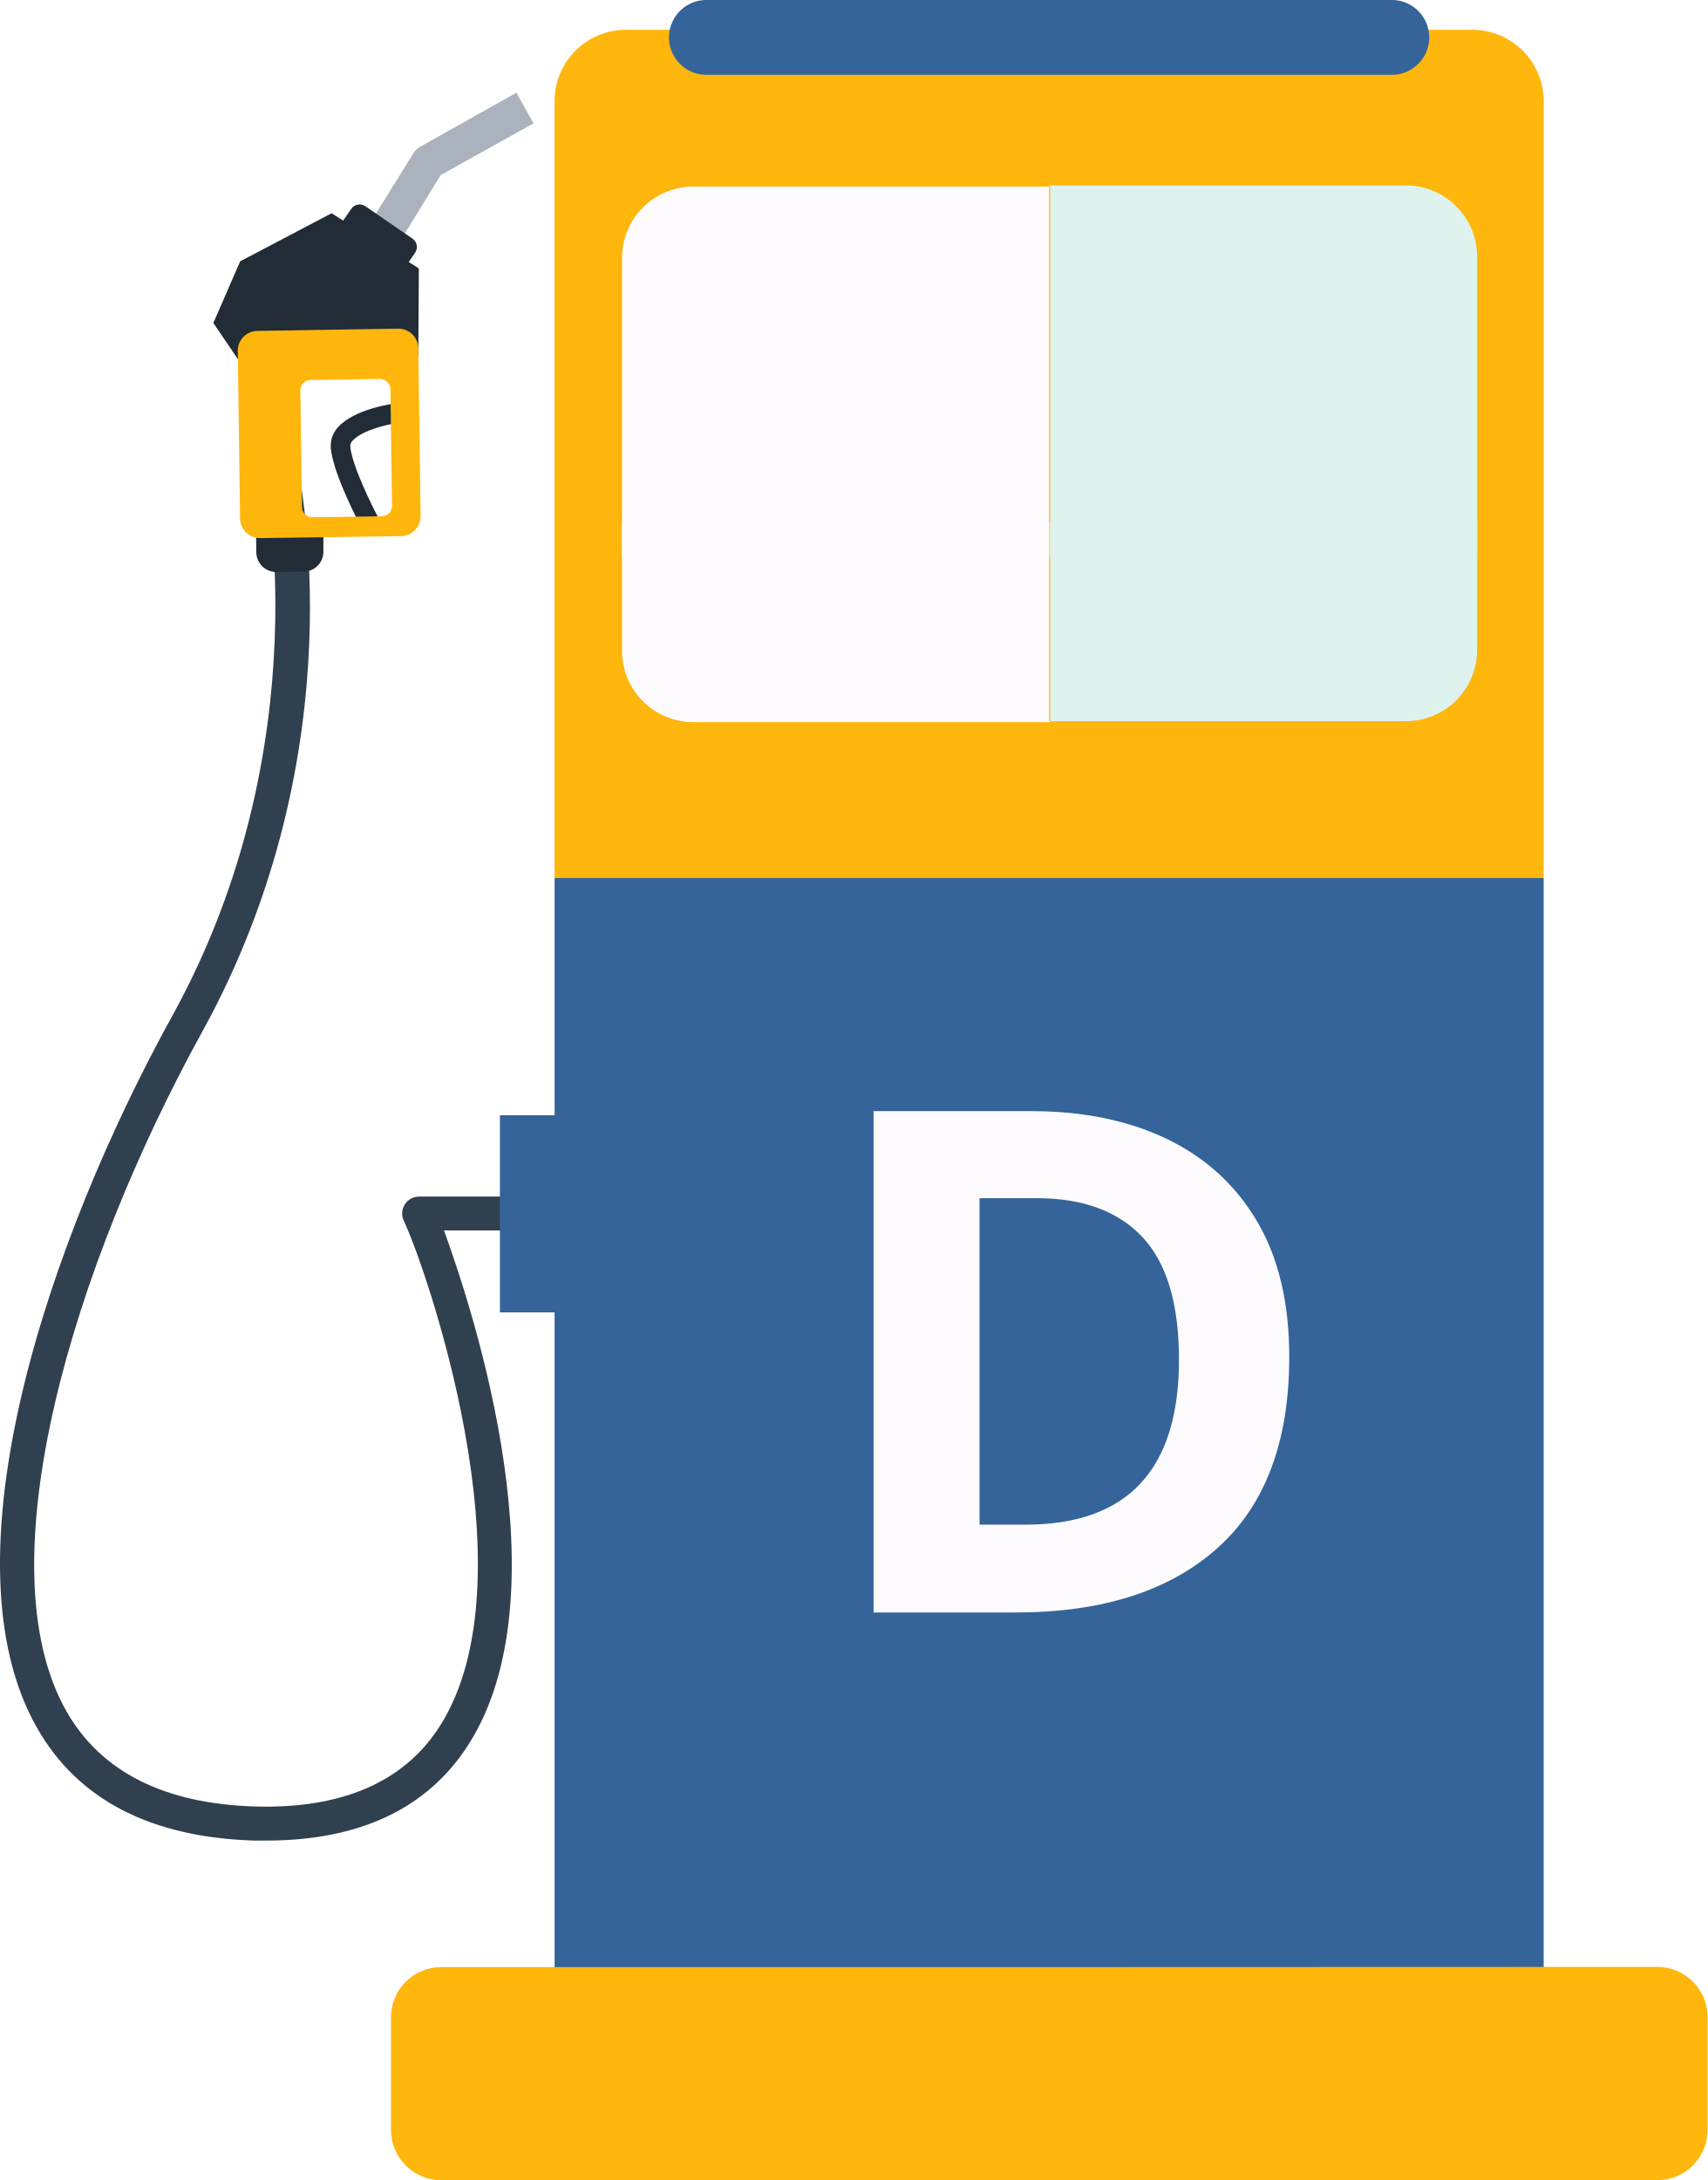
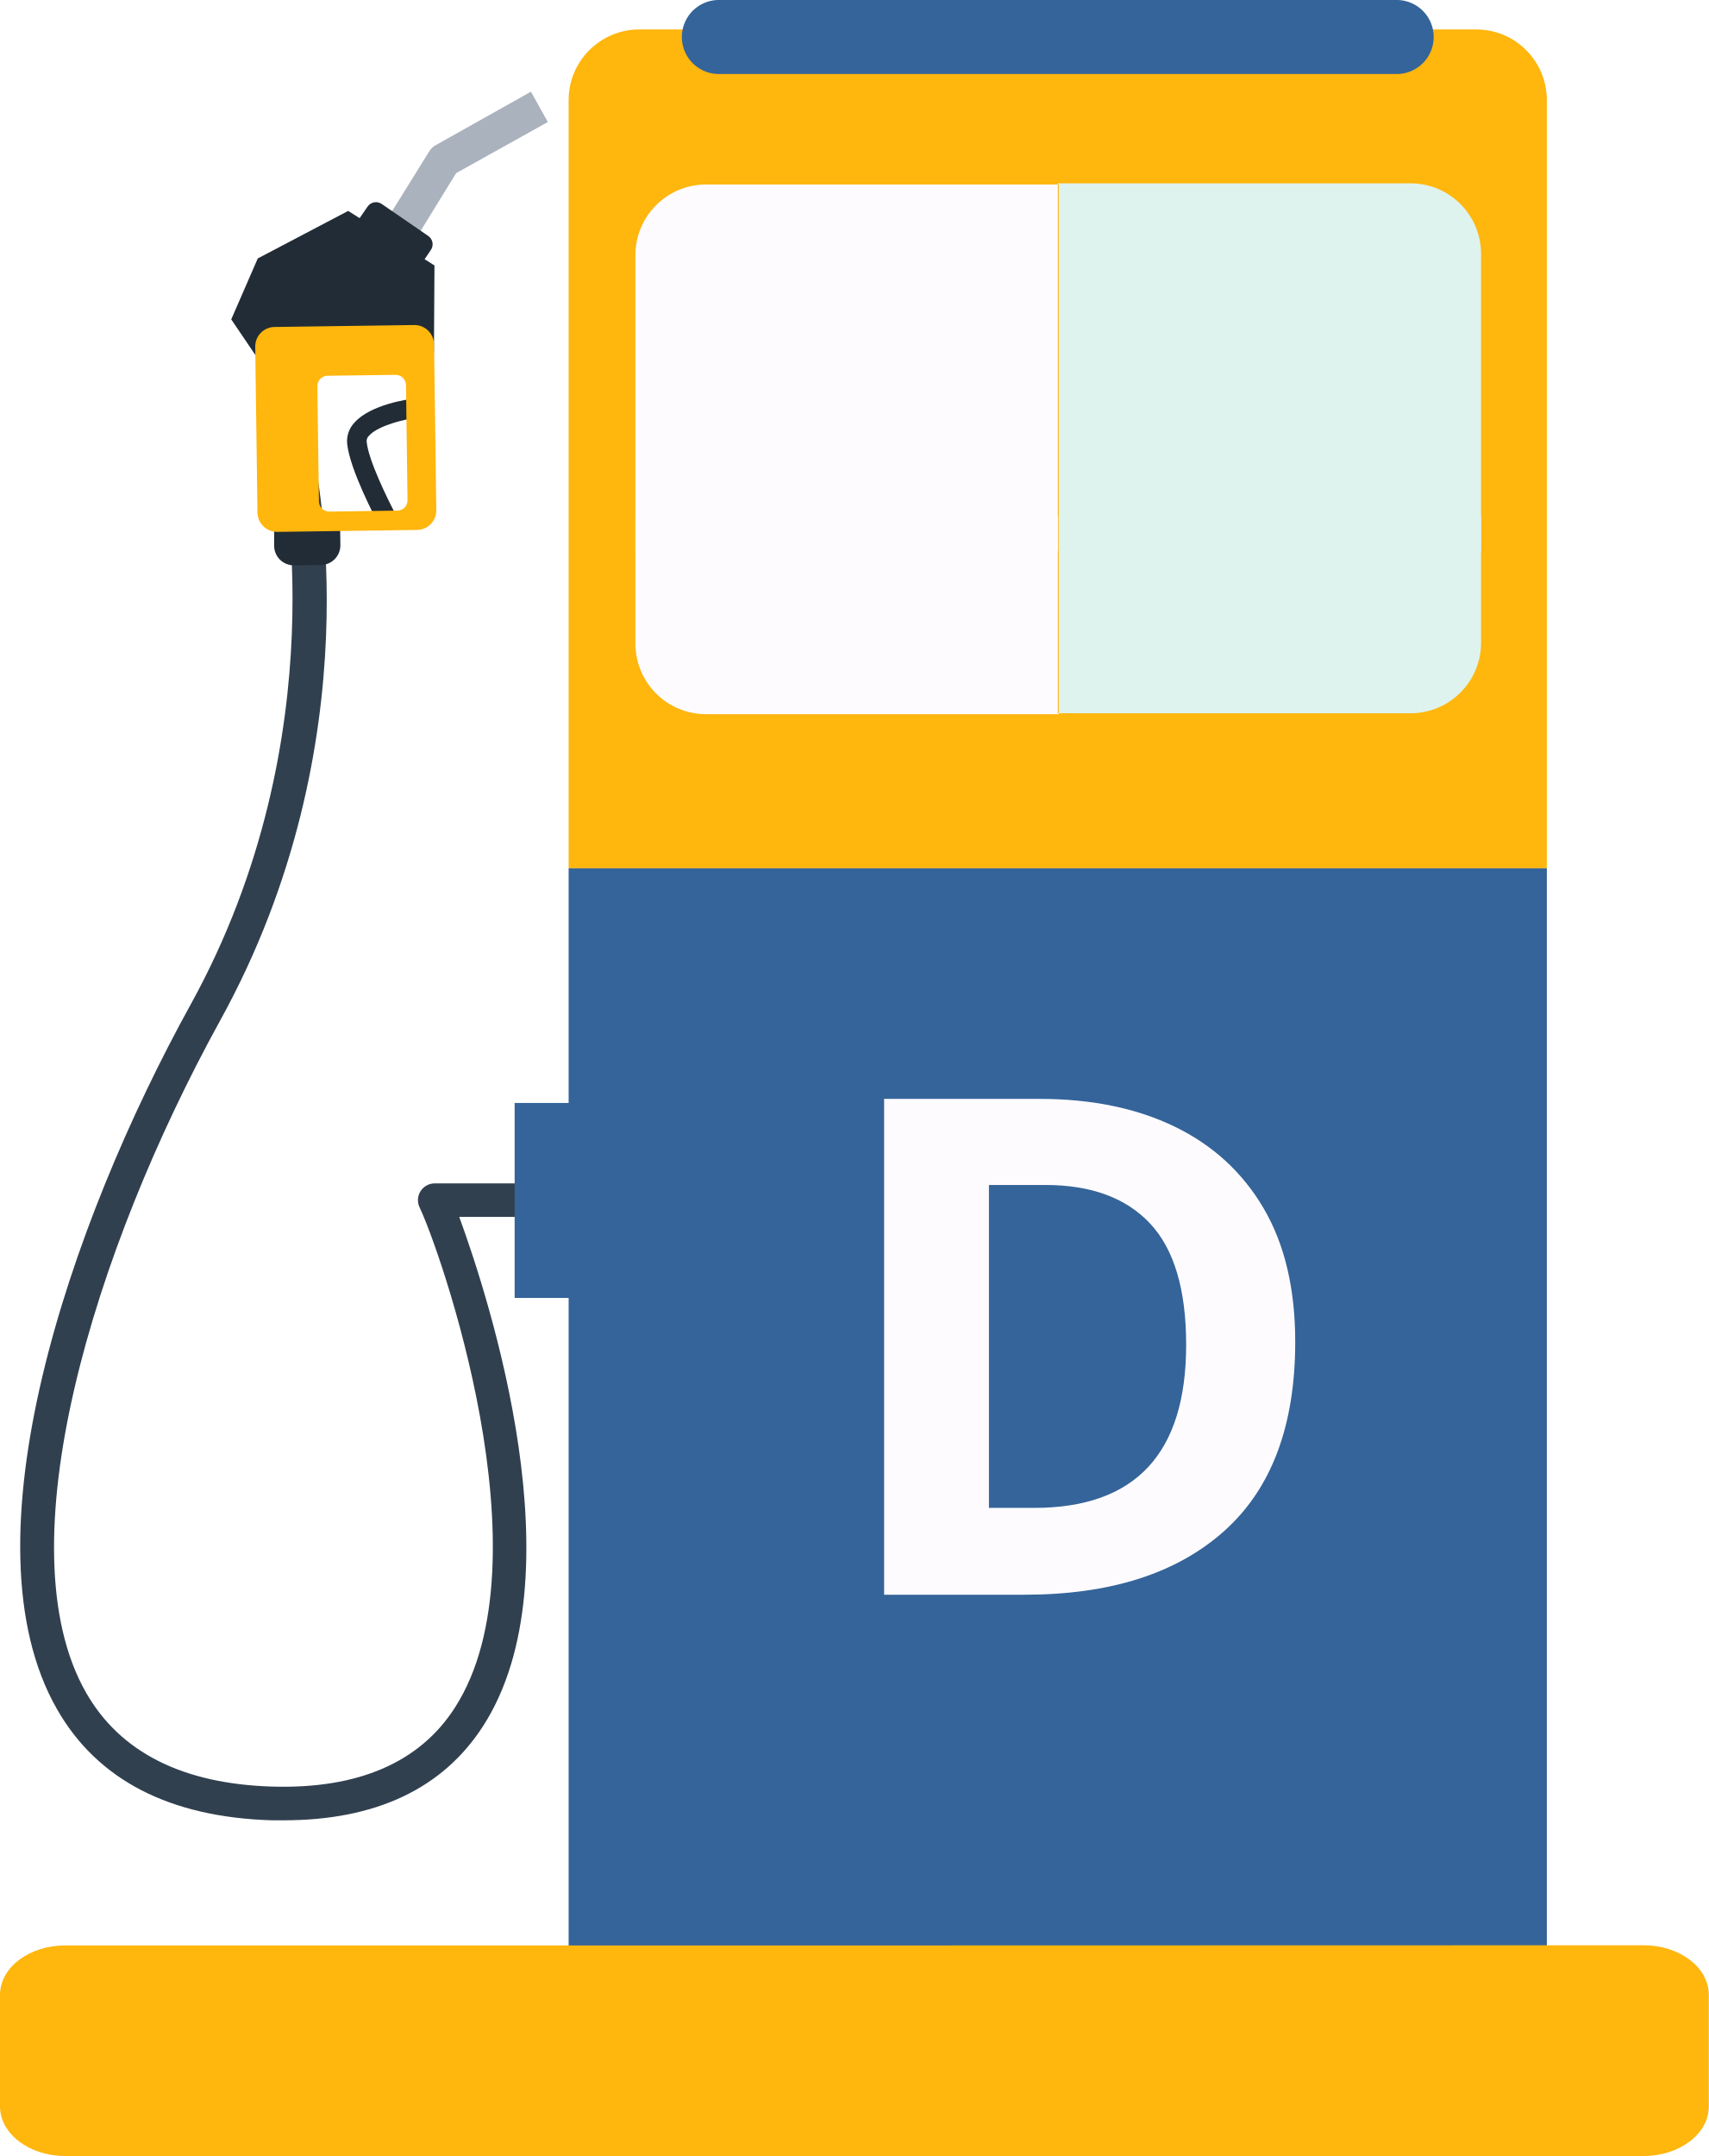
- <svg xmlns="http://www.w3.org/2000/svg" viewBox="0 0 278.66 355.74">
+ <svg xmlns="http://www.w3.org/2000/svg" viewBox="0 0 282 355.74">
  <defs>
    <style>.cls-1{fill:#ffb60d;}.cls-2{fill:#31404f;}.cls-3{fill:#212c36;}.cls-4{fill:#aab2bd;}.cls-5{fill:#346499;}.cls-6,.cls-8{fill:#fefbff;}.cls-7{fill:#def3ee;}.cls-8{font-size:114.6px;font-family:Eina02-Bold;font-weight:700;}</style>
  </defs>
  <g id="Layer_2" data-name="Layer 2">
    <g id="Layer_1-2" data-name="Layer 1">
-       <path class="cls-1" d="M251.94,143.27V16.51A11.66,11.66,0,0,0,240.28,4.86H102.16A11.65,11.65,0,0,0,90.51,16.51V143.27H251.94Z" />
-       <path class="cls-2" d="M43.47,300.35l-1.92,0C24.67,299.85,12.73,293.7,6.07,282c-15.81-27.63,2-79.9,22.07-116.27,24.53-44.48,15-88.72,14.88-89.16a2.77,2.77,0,0,1,5.4-1.22c.43,1.88,10.16,46.67-15.44,93.06C12.09,206.33-2.85,255.29,10.87,279.3c5.64,9.86,16,15.07,30.84,15.49,14.09.39,24.22-4,30-13,15.72-24.38-2.62-76-5.79-82.53a2.77,2.77,0,0,1,2.49-4h39.14a2.77,2.77,0,1,1,0,5.53H72.46c5,13.71,19.78,59.39,3.93,84C69.74,295.13,58.67,300.35,43.47,300.35Z" />
-       <path class="cls-3" d="M52.78,86l0,4a3.24,3.24,0,0,1-3.19,3.28l-4.48.06a3.25,3.25,0,0,1-3.28-3.19l-.05-4Z" />
-       <path class="cls-3" d="M61.82,84.62C60.63,82.4,57.48,76,57.17,72.91a1.22,1.22,0,0,1,.38-1c1.53-1.77,6.32-2.81,7.32-2.86l-.06-3.23c-.63,0-7,.92-9.65,3.9A4.47,4.47,0,0,0,54,73.24c.44,4.33,4.84,12.56,5,12.91Z" />
-       <path class="cls-4" d="M64.29,41l7.64-12.43,15.14-8.44-2.79-5L68.48,24a2.77,2.77,0,0,0-1,1L59.4,38Z" />
-       <polygon class="cls-3" points="38.8 58.57 34.82 52.7 39.2 42.64 54.12 34.8 68.36 43.8 68.27 58.17 38.8 58.57" />
-       <path class="cls-3" d="M55.19,37.18l2.13-3.09a1.67,1.67,0,0,1,2.32-.43l7.67,5.27a1.67,1.67,0,0,1,.43,2.32l-2.13,3.1Z" />
-       <path class="cls-1" d="M65,53.63,42,54a3.22,3.22,0,0,0-3.19,3.28l.37,27.34a3.24,3.24,0,0,0,3.28,3.19l23-.32a3.24,3.24,0,0,0,3.19-3.28l-.38-27.34A3.24,3.24,0,0,0,65,53.63ZM62.27,84.25,51,84.41a1.71,1.71,0,0,1-1.72-1.68l-.26-19A1.71,1.71,0,0,1,50.71,62L62,61.84a1.71,1.71,0,0,1,1.72,1.67l.26,19A1.7,1.7,0,0,1,62.27,84.25Z" />
-       <path class="cls-5" d="M115.54,12.21H226.9A6.11,6.11,0,1,0,226.9,0H115.54a6.11,6.11,0,1,0,0,12.21Z" />
-       <polygon class="cls-5" points="171.22 143.27 90.51 143.27 90.51 181.99 81.59 181.99 81.59 214.16 90.51 214.16 90.51 328.41 171.22 328.41 251.94 328.41 251.94 143.27 171.22 143.27" />
-       <path class="cls-6" d="M171.22,30.44h-58A11.66,11.66,0,0,0,101.52,42.1V90.91h69.7Z" />
-       <path class="cls-6" d="M171.22,85.19h-69.7v21a11.65,11.65,0,0,0,11.66,11.65h58.21v-.16h-.17Z" />
-       <path class="cls-7" d="M171.39,90.91h69.69v-49a11.65,11.65,0,0,0-11.65-11.66H171.22v.17h.17Z" />
-       <path class="cls-7" d="M171.39,85.19v32.5h58A11.65,11.65,0,0,0,241.08,106V85.19Z" />
-       <text class="cls-8" transform="translate(132.26 263.13)">D</text>
-       <path class="cls-1" d="M171.22,321H72a8.19,8.19,0,0,0-8.19,8.19v18.38a8.2,8.2,0,0,0,8.19,8.2h198.5a8.2,8.2,0,0,0,8.19-8.2V329.16a8.19,8.19,0,0,0-8.19-8.19Z" />
+       <path class="cls-1" d="M255.27,143.27V16.51A11.65,11.65,0,0,0,243.62,4.86H105.5A11.66,11.66,0,0,0,93.84,16.51V143.27H255.27Z" />
+       <path class="cls-2" d="M46.81,300.35l-1.92,0C28,299.85,16.07,293.7,9.4,282c-15.8-27.63,2-79.9,22.07-116.27,24.54-44.48,15-88.72,14.89-89.16a2.77,2.77,0,0,1,5.4-1.22c.43,1.88,10.15,46.67-15.44,93.06C15.43,206.33.49,255.29,14.21,279.3c5.64,9.86,16,15.07,30.84,15.49,14.09.39,24.22-4,30-13,15.72-24.38-2.63-76-5.79-82.53a2.77,2.77,0,0,1,2.49-4h39.14a2.77,2.77,0,1,1,0,5.53H75.79c5,13.71,19.79,59.39,3.94,84C73.08,295.13,62,300.35,46.81,300.35Z" />
+       <path class="cls-3" d="M56.12,86l.05,4A3.24,3.24,0,0,1,53,93.22l-4.48.06a3.24,3.24,0,0,1-3.28-3.19l0-4Z" />
+       <path class="cls-3" d="M65.16,84.62C64,82.4,60.82,76,60.51,72.91a1.2,1.2,0,0,1,.37-1c1.54-1.77,6.33-2.81,7.33-2.86l-.06-3.23c-.63,0-7,.92-9.65,3.9a4.47,4.47,0,0,0-1.21,3.49c.44,4.33,4.83,12.56,5,12.91Z" />
+       <path class="cls-4" d="M67.63,41l7.64-12.43,15.14-8.44-2.79-5L71.82,24a2.7,2.7,0,0,0-1,1L62.74,38Z" />
+       <polygon class="cls-3" points="42.14 58.57 38.16 52.7 42.54 42.64 57.46 34.8 71.7 43.8 71.61 58.17 42.14 58.57" />
+       <path class="cls-3" d="M58.53,37.18l2.13-3.09A1.67,1.67,0,0,1,63,33.66l7.67,5.27a1.67,1.67,0,0,1,.43,2.32L69,44.35Z" />
+       <path class="cls-1" d="M68.31,53.63l-23,.32a3.22,3.22,0,0,0-3.19,3.28l.37,27.34a3.24,3.24,0,0,0,3.28,3.19l23-.32A3.22,3.22,0,0,0,72,84.16l-.37-27.34A3.24,3.24,0,0,0,68.31,53.63Zm-2.7,30.62-11.26.16a1.7,1.7,0,0,1-1.72-1.68l-.26-19A1.71,1.71,0,0,1,54,62l11.27-.15A1.71,1.71,0,0,1,67,63.51l.25,19A1.68,1.68,0,0,1,65.61,84.25Z" />
+       <path class="cls-5" d="M118.88,12.21H230.24a6.11,6.11,0,1,0,0-12.21H118.88a6.11,6.11,0,1,0,0,12.21Z" />
+       <polygon class="cls-5" points="174.56 143.27 93.84 143.27 93.84 181.99 84.93 181.99 84.93 214.16 93.84 214.16 93.84 328.41 174.56 328.41 255.27 328.41 255.27 143.27 174.56 143.27" />
+       <path class="cls-6" d="M174.56,30.44h-58A11.66,11.66,0,0,0,104.86,42.1V90.91h69.7Z" />
+       <path class="cls-6" d="M174.56,85.19h-69.7v21a11.65,11.65,0,0,0,11.66,11.65h58.2v-.16h-.16Z" />
+       <path class="cls-7" d="M174.72,90.91h69.7v-49a11.65,11.65,0,0,0-11.65-11.66H174.56v.17h.16Z" />
+       <path class="cls-7" d="M174.72,85.19v32.5h58.05A11.65,11.65,0,0,0,244.42,106V85.19Z" />
+       <text class="cls-8" transform="translate(135.59 263.13)">D</text>
+       <path class="cls-1" d="M141,321H10.75C4.81,321,0,324.64,0,329.16v18.38c0,4.53,4.81,8.2,10.75,8.2h260.5c5.94,0,10.75-3.67,10.75-8.2V329.16c0-4.52-4.81-8.19-10.75-8.19Z" />
    </g>
  </g>
</svg>
